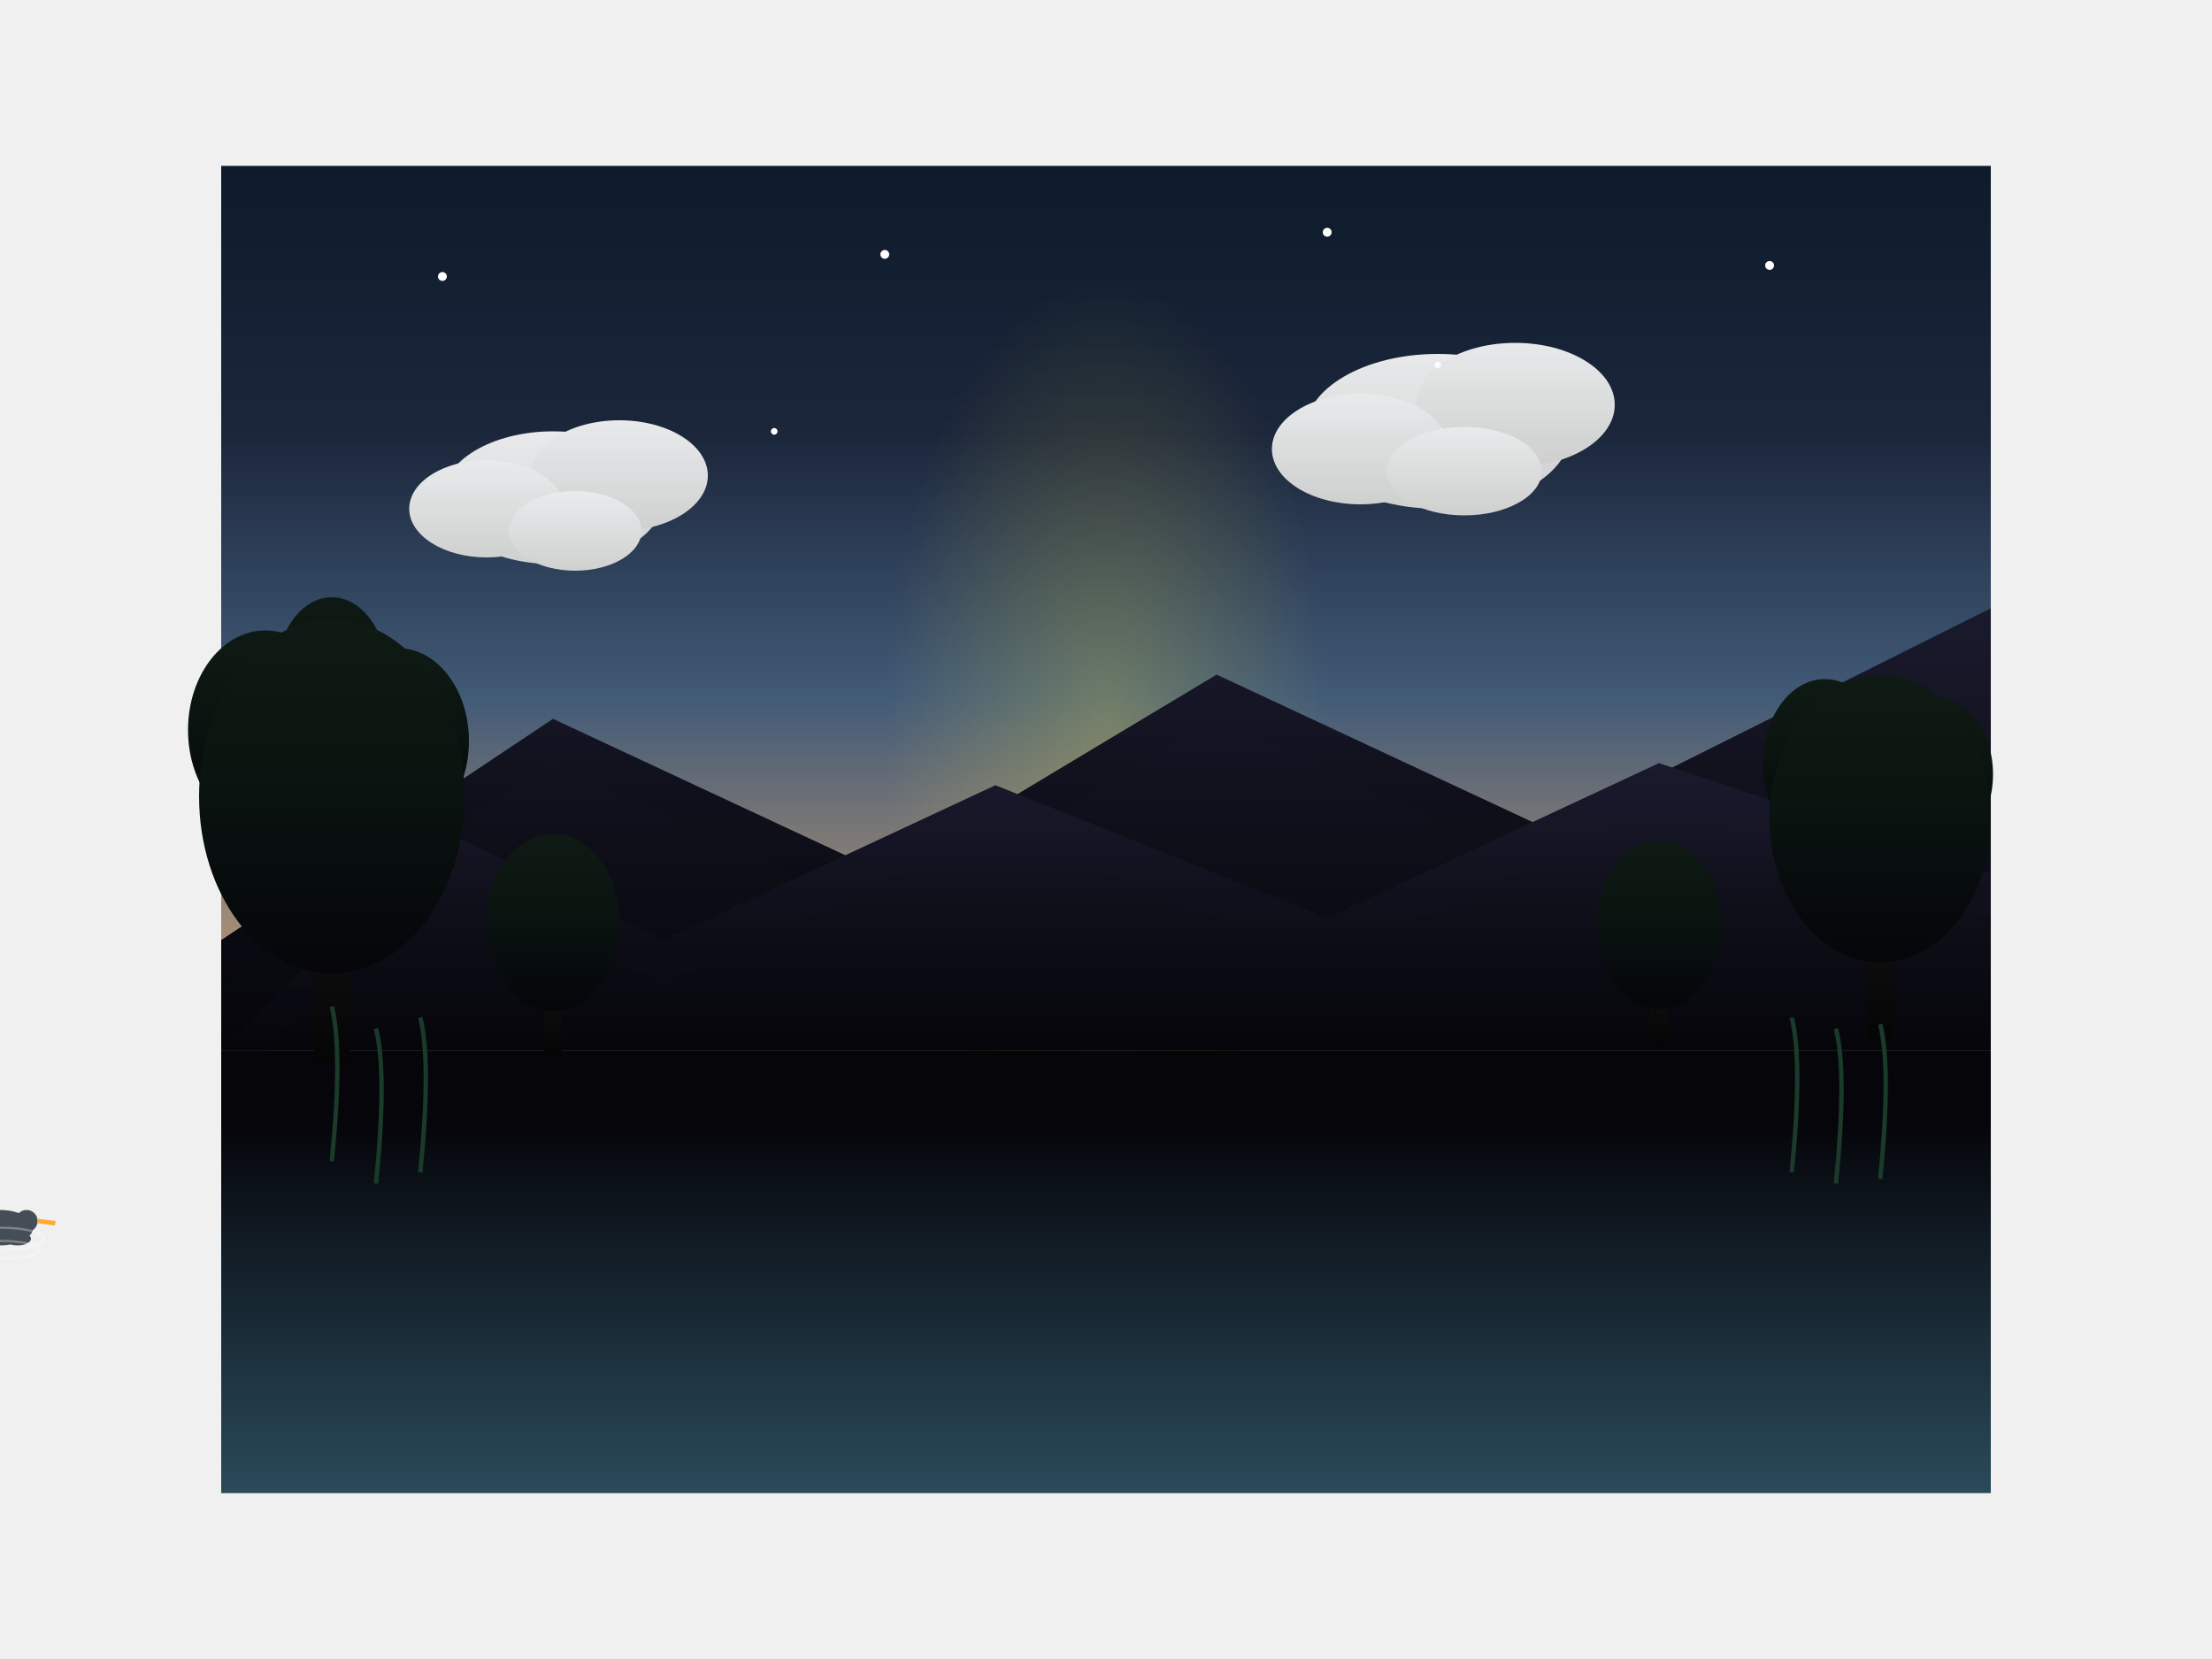
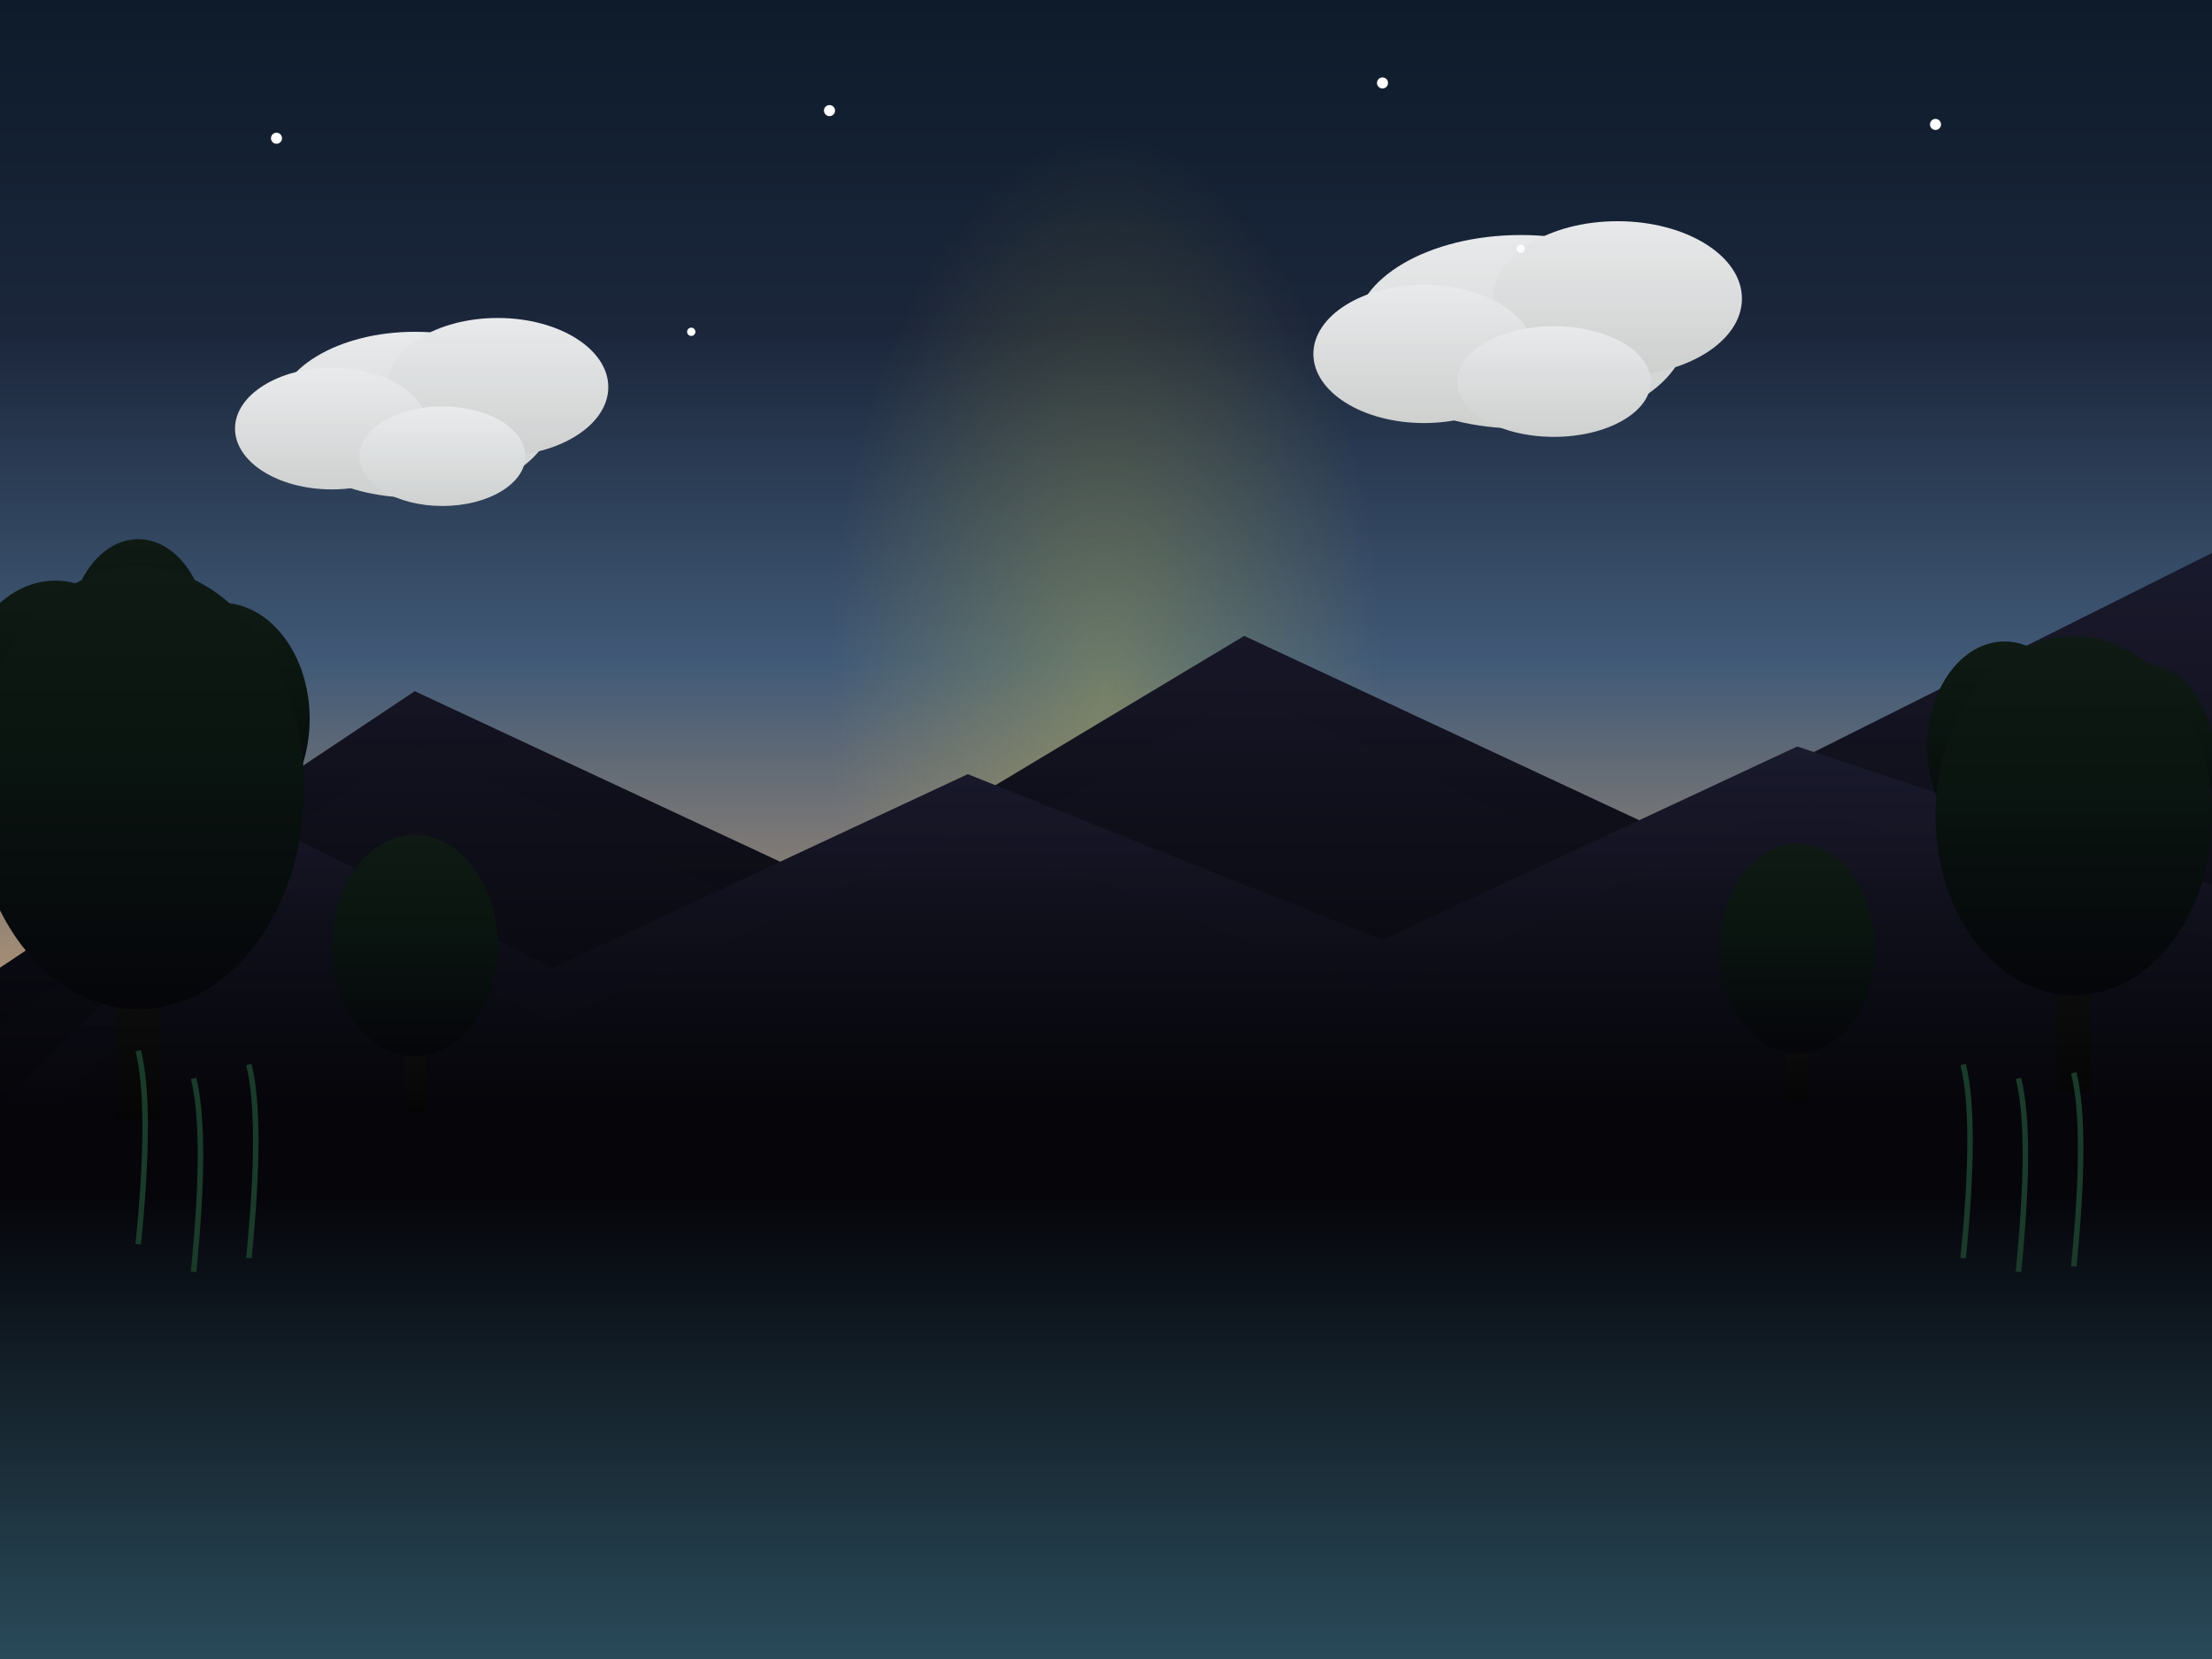
- <svg xmlns="http://www.w3.org/2000/svg" width="800" height="600" viewBox="-100 -50 1000 700">
+ <svg xmlns="http://www.w3.org/2000/svg" width="800" height="600" viewBox="0 0 800 600">
  <defs>
    <linearGradient id="skyGradient" x1="0%" y1="0%" x2="0%" y2="100%">
      <stop offset="0%" style="stop-color:#0D1B2A">
        <animate attributeName="stop-color" values="#0D1B2A;#1B263B;#415A77;#D4A574" dur="15s" fill="freeze" />
      </stop>
      <stop offset="30%" style="stop-color:#1B263B">
        <animate attributeName="stop-color" values="#1B263B;#415A77;#D4A574;#E8C89A" dur="15s" fill="freeze" />
      </stop>
      <stop offset="60%" style="stop-color:#415A77">
        <animate attributeName="stop-color" values="#415A77;#D4A574;#E8C89A;#F0D8A8" dur="15s" fill="freeze" />
      </stop>
      <stop offset="100%" style="stop-color:#D4A574">
        <animate attributeName="stop-color" values="#D4A574;#E8C89A;#F0D8A8;#FFC94D" dur="15s" fill="freeze" />
      </stop>
    </linearGradient>
    <radialGradient id="sunGradient" cx="50%" cy="50%" r="50%">
      <stop offset="0%" style="stop-color:#FFF9C4" />
      <stop offset="50%" style="stop-color:#FFEB3B" />
      <stop offset="100%" style="stop-color:#FFC107" />
    </radialGradient>
    <linearGradient id="waterGradient" x1="0%" y1="0%" x2="0%" y2="100%">
      <stop offset="0%" style="stop-color:#05050A">
        <animate attributeName="stop-color" values="#05050A;#1A1A2A;#2A2A3A;#3A3A4A" dur="15s" fill="freeze" />
      </stop>
      <stop offset="16%" style="stop-color:#05050A">
        <animate attributeName="stop-color" values="#05050A;#1A1A2A;#2A2A3A;#3A3A4A" dur="15s" fill="freeze" />
      </stop>
      <stop offset="100%" style="stop-color:#2A4A5A">
        <animate attributeName="stop-color" values="#2A4A5A;#3A5A6A;#4A6A7A;#5A7A8A" dur="15s" fill="freeze" />
      </stop>
    </linearGradient>
    <linearGradient id="mountainGradient" x1="0%" y1="0%" x2="0%" y2="100%">
      <stop offset="0%" style="stop-color:#1A1A2E">
        <animate attributeName="stop-color" values="#1A1A2E;#2D2D3A;#3D3D4A;#4A4A5A" dur="8s" fill="freeze" />
      </stop>
      <stop offset="50%" style="stop-color:#0F0F1A">
        <animate attributeName="stop-color" values="#0F0F1A;#1F1F2A;#2F2F3A;#3F3F4A" dur="8s" fill="freeze" />
      </stop>
      <stop offset="100%" style="stop-color:#05050A">
        <animate attributeName="stop-color" values="#05050A;#1A1A2A;#2A2A3A;#3A3A4A" dur="8s" fill="freeze" />
      </stop>
    </linearGradient>
    <linearGradient id="mountainTopGradient" x1="0%" y1="0%" x2="0%" y2="100%">
      <stop offset="0%" style="stop-color:#1A1A2E">
        <animate attributeName="stop-color" values="#1A1A2E;#3D3D4A;#5D4037;#6D4C41" dur="8s" fill="freeze" />
      </stop>
      <stop offset="50%" style="stop-color:#0F0F1A">
        <animate attributeName="stop-color" values="#0F0F1A;#2D2D3A;#4E342E;#5D4037" dur="8s" fill="freeze" />
      </stop>
      <stop offset="100%" style="stop-color:#05050A">
        <animate attributeName="stop-color" values="#05050A;#1A1A2A;#2A2A3A;#3A3A4A" dur="8s" fill="freeze" />
      </stop>
    </linearGradient>
    <linearGradient id="treeGradient" x1="0%" y1="0%" x2="0%" y2="100%">
      <stop offset="0%" style="stop-color:#0F1A15">
        <animate attributeName="stop-color" values="#0F1A15;#1A2F25;#2A4A35;#3A5A45" dur="8s" fill="freeze" />
      </stop>
      <stop offset="40%" style="stop-color:#0A1510">
        <animate attributeName="stop-color" values="#0A1510;#152520;#253A30;#354A40" dur="8s" fill="freeze" />
      </stop>
      <stop offset="100%" style="stop-color:#05050A" />
    </linearGradient>
    <linearGradient id="trunkGradient" x1="0%" y1="0%" x2="0%" y2="100%">
      <stop offset="0%" style="stop-color:#1A1A1A">
        <animate attributeName="stop-color" values="#1A1A1A;#3D3D3D;#5D4037;#795548" dur="8s" fill="freeze" />
      </stop>
      <stop offset="50%" style="stop-color:#0F0F0F">
        <animate attributeName="stop-color" values="#0F0F0F;#2D2D2D;#4E342E;#6D4C41" dur="8s" fill="freeze" />
      </stop>
      <stop offset="100%" style="stop-color:#050505" />
    </linearGradient>
    <linearGradient id="cloudGradient" x1="0%" y1="0%" x2="0%" y2="100%">
      <stop offset="0%" style="stop-color:#FFFFFF">
        <animate attributeName="stop-color" values="#FFFFFF;#FFE5B4;#FFB74D;#FF9800" dur="8s" fill="freeze" />
      </stop>
      <stop offset="100%" style="stop-color:#E0E1DD">
        <animate attributeName="stop-color" values="#E0E1DD;#FFCC80;#FFA726;#F57C00" dur="8s" fill="freeze" />
      </stop>
    </linearGradient>
    <radialGradient id="rayGradient" cx="50%" cy="50%" r="50%">
      <stop offset="0%" style="stop-color:#FFEB3B;stop-opacity:0.6" />
      <stop offset="100%" style="stop-color:#FFEB3B;stop-opacity:0" />
    </radialGradient>
  </defs>
  <rect x="0" y="0" width="800" height="400" fill="url(#skyGradient)" />
  <g fill="#FFFFFF" opacity="1">
    <circle cx="100" cy="50" r="2">
      <animate attributeName="opacity" values="1;0.8;0.6;0.4;0.2;0" dur="6s" fill="freeze" />
    </circle>
    <circle cx="300" cy="40" r="2">
      <animate attributeName="opacity" values="1;0.8;0.6;0.4;0.2;0" dur="7s" fill="freeze" />
    </circle>
    <circle cx="500" cy="30" r="2">
      <animate attributeName="opacity" values="1;0.8;0.6;0.4;0.2;0" dur="6.5s" fill="freeze" />
    </circle>
    <circle cx="700" cy="45" r="2">
      <animate attributeName="opacity" values="1;0.8;0.6;0.4;0.2;0" dur="6.2s" fill="freeze" />
    </circle>
    <circle cx="250" cy="120" r="1.5">
      <animate attributeName="opacity" values="1;0.8;0.6;0.4;0.2;0" dur="6.8s" fill="freeze" />
    </circle>
    <circle cx="550" cy="90" r="1.5">
      <animate attributeName="opacity" values="1;0.8;0.6;0.4;0.2;0" dur="5.8s" fill="freeze" />
    </circle>
  </g>
  <g transform="translate(400, 400)">
    <circle cx="0" cy="0" r="60" fill="url(#sunGradient)">
      <animate attributeName="cy" values="0;-150" dur="15s" fill="freeze" />
      <animate attributeName="r" values="60;70" dur="15s" fill="freeze" />
    </circle>
    <g opacity="0.4">
      <ellipse cx="0" cy="-150" rx="100" ry="200" fill="url(#rayGradient)">
        <animate attributeName="cy" values="0;-150" dur="15s" fill="freeze" />
        <animate attributeName="opacity" values="0;0.4" dur="15s" fill="freeze" />
      </ellipse>
    </g>
  </g>
  <path d="M 0 350 L 150 250 L 300 320 L 450 230 L 600 300 L 800 200 L 800 400 L 0 400 Z" fill="url(#mountainGradient)" />
  <path d="M 0 350 L 150 250 L 300 320 L 450 230 L 600 300 L 800 200 L 800 220 L 600 320 L 450 250 L 300 340 L 150 270 L 0 370 Z" fill="url(#mountainTopGradient)" opacity="0.3" />
  <path d="M 0 400 L 100 300 L 200 350 L 350 280 L 500 340 L 650 270 L 800 320 L 800 400 L 0 400 Z" fill="url(#mountainGradient)" />
  <path d="M 0 400 L 100 300 L 200 350 L 350 280 L 500 340 L 650 270 L 800 320 L 800 340 L 650 290 L 500 360 L 350 300 L 200 370 L 100 320 L 0 420 Z" fill="url(#mountainTopGradient)" opacity="0.3" />
  <g fill="url(#cloudGradient)" opacity="0.9">
    <g transform="translate(150, 150)">
      <animateTransform attributeName="transform" type="translate" values="150,150; 170,145; 150,150; 130,155; 150,150" dur="30s" repeatCount="indefinite" />
      <ellipse cx="0" cy="0" rx="50" ry="30">
        <animate attributeName="rx" values="50;55;50" dur="8s" repeatCount="indefinite" />
      </ellipse>
      <ellipse cx="30" cy="-10" rx="40" ry="25">
        <animate attributeName="rx" values="40;45;40" dur="8s" repeatCount="indefinite" />
      </ellipse>
      <ellipse cx="-30" cy="5" rx="35" ry="22">
        <animate attributeName="rx" values="35;40;35" dur="8s" repeatCount="indefinite" />
      </ellipse>
      <ellipse cx="10" cy="15" rx="30" ry="18">
        <animate attributeName="rx" values="30;35;30" dur="8s" repeatCount="indefinite" />
      </ellipse>
    </g>
    <g transform="translate(550, 120)">
      <animateTransform attributeName="transform" type="translate" values="550,120; 530,115; 550,120; 570,125; 550,120" dur="35s" repeatCount="indefinite" />
      <ellipse cx="0" cy="0" rx="60" ry="35">
        <animate attributeName="rx" values="60;65;60" dur="9s" repeatCount="indefinite" />
      </ellipse>
      <ellipse cx="35" cy="-12" rx="45" ry="28">
        <animate attributeName="rx" values="45;50;45" dur="9s" repeatCount="indefinite" />
      </ellipse>
      <ellipse cx="-35" cy="8" rx="40" ry="25">
        <animate attributeName="rx" values="40;45;40" dur="9s" repeatCount="indefinite" />
      </ellipse>
      <ellipse cx="12" cy="18" rx="35" ry="20">
        <animate attributeName="rx" values="35;40;35" dur="9s" repeatCount="indefinite" />
      </ellipse>
    </g>
  </g>
  <rect x="0" y="400" width="800" height="200" fill="url(#waterGradient)" />
  <g transform="translate(400, 400)" opacity="0">
    <ellipse cx="0" cy="50" rx="80" ry="150" fill="#FFEB3B" opacity="0.3">
      <animate attributeName="cy" values="50;100" dur="15s" fill="freeze" />
      <animate attributeName="opacity" values="0;0.3" begin="7.5s" dur="7.5s" fill="freeze" />
    </ellipse>
    <g stroke="#FFEB3B" stroke-width="2" fill="none" opacity="0.4">
      <ellipse cx="0" cy="50" rx="60" ry="10">
        <animate attributeName="cy" values="50;100" dur="15s" fill="freeze" />
        <animate attributeName="rx" values="60;80" dur="15s" fill="freeze" />
        <animate attributeName="opacity" values="0;0.4" begin="7.5s" dur="7.5s" fill="freeze" />
      </ellipse>
      <ellipse cx="0" cy="70" rx="70" ry="12">
        <animate attributeName="cy" values="70;120" dur="15s" fill="freeze" />
        <animate attributeName="rx" values="70;90" dur="15s" fill="freeze" />
        <animate attributeName="opacity" values="0;0.4" begin="7.5s" dur="7.5s" fill="freeze" />
      </ellipse>
      <ellipse cx="0" cy="90" rx="80" ry="14">
        <animate attributeName="cy" values="90;140" dur="15s" fill="freeze" />
        <animate attributeName="rx" values="80;100" dur="15s" fill="freeze" />
        <animate attributeName="opacity" values="0;0.4" begin="7.5s" dur="7.5s" fill="freeze" />
      </ellipse>
    </g>
  </g>
  <g>
    <g transform="translate(50, 405)">
      <rect x="-8" y="-120" width="16" height="120" fill="url(#trunkGradient)" />
      <ellipse cx="-30" cy="-150" rx="35" ry="45" fill="url(#treeGradient)" />
      <ellipse cx="30" cy="-145" rx="32" ry="42" fill="url(#treeGradient)" />
      <ellipse cx="0" cy="-175" rx="25" ry="35" fill="url(#treeGradient)" />
      <ellipse cx="0" cy="-120" rx="60" ry="80" fill="url(#treeGradient)" />
    </g>
    <g transform="translate(750, 395)">
      <rect x="-6" y="-100" width="12" height="100" fill="url(#trunkGradient)" />
      <ellipse cx="-25" cy="-125" rx="28" ry="38" fill="url(#treeGradient)" />
      <ellipse cx="25" cy="-120" rx="26" ry="35" fill="url(#treeGradient)" />
      <ellipse cx="0" cy="-100" rx="50" ry="65" fill="url(#treeGradient)" />
    </g>
    <g transform="translate(150, 402)">
      <rect x="-4" y="-60" width="8" height="60" fill="url(#trunkGradient)" />
      <ellipse cx="0" cy="-60" rx="30" ry="40" fill="url(#treeGradient)" />
    </g>
    <g transform="translate(650, 398)">
      <rect x="-4" y="-55" width="8" height="55" fill="url(#trunkGradient)" />
      <ellipse cx="0" cy="-55" rx="28" ry="38" fill="url(#treeGradient)" />
    </g>
  </g>
  <g>
    <g transform="translate(-100, 480)" fill="#1A252F" opacity="0.8">
      <ellipse cx="0" cy="0" rx="15" ry="8" />
      <circle cx="12" cy="-3" r="5" />
      <path d="M 17 -3 L 25 -2" stroke="#FF9800" stroke-width="2" />
      <ellipse cx="-8" cy="5" rx="6" ry="3" />
      <ellipse cx="8" cy="5" rx="6" ry="3" />
      <animateTransform attributeName="transform" type="translate" values="-100,480; 100,480; 200,475; 300,480; 400,475; 500,480; 600,475; 700,480; 800,475; 900,480; 1000,475" dur="20s" repeatCount="indefinite" />
    </g>
    <g stroke="#FFFFFF" stroke-width="1" fill="none" opacity="0.3">
      <ellipse cx="-100" cy="485" rx="20" ry="5">
        <animate attributeName="cx" values="-100;100;200;300;400;500;600;700;800;900;1000" dur="20s" repeatCount="indefinite" />
        <animate attributeName="rx" values="20;25;30;35;40;45;50;55;60;65" dur="20s" repeatCount="indefinite" />
        <animate attributeName="opacity" values="0.3;0.25;0.2;0.15;0.1;0.05;0;0;0;0" dur="20s" repeatCount="indefinite" />
      </ellipse>
      <ellipse cx="-100" cy="490" rx="18" ry="4">
        <animate attributeName="cx" values="-100;100;200;300;400;500;600;700;800;900;1000" dur="20s" repeatCount="indefinite" />
        <animate attributeName="rx" values="18;23;28;33;38;43;48;53;58;63" dur="20s" repeatCount="indefinite" />
        <animate attributeName="opacity" values="0.3;0.25;0.2;0.15;0.1;0.05;0;0;0;0" dur="20s" repeatCount="indefinite" />
      </ellipse>
    </g>
  </g>
  <g stroke="#1A3A2A" stroke-width="2" fill="none">
    <path d="M 50 450 Q 55 400 50 380">
      <animate attributeName="d" values="M 50 450 Q 55 400 50 380; M 50 450 Q 53 400 50 380; M 50 450 Q 57 400 50 380; M 50 450 Q 55 400 50 380" dur="4s" repeatCount="indefinite" />
      <animate attributeName="stroke" values="#0A1A10;#1A2A20;#2A3A30;#3A4A40" dur="8s" fill="freeze" />
    </path>
    <path d="M 70 460 Q 75 410 70 390">
      <animate attributeName="d" values="M 70 460 Q 75 410 70 390; M 70 460 Q 73 410 70 390; M 70 460 Q 77 410 70 390; M 70 460 Q 75 410 70 390" dur="4.5s" repeatCount="indefinite" />
      <animate attributeName="stroke" values="#0A1A10;#1A2A20;#2A3A30;#3A4A40" dur="8s" fill="freeze" />
    </path>
    <path d="M 90 455 Q 95 405 90 385">
      <animate attributeName="d" values="M 90 455 Q 95 405 90 385; M 90 455 Q 93 405 90 385; M 90 455 Q 97 405 90 385; M 90 455 Q 95 405 90 385" dur="3.8s" repeatCount="indefinite" />
      <animate attributeName="stroke" values="#0A1A10;#1A2A20;#2A3A30;#3A4A40" dur="8s" fill="freeze" />
    </path>
    <path d="M 710 455 Q 715 405 710 385">
      <animate attributeName="d" values="M 710 455 Q 715 405 710 385; M 710 455 Q 713 405 710 385; M 710 455 Q 717 405 710 385; M 710 455 Q 715 405 710 385" dur="4.2s" repeatCount="indefinite" />
      <animate attributeName="stroke" values="#0A1A10;#1A2A20;#2A3A30;#3A4A40" dur="8s" fill="freeze" />
    </path>
    <path d="M 730 460 Q 735 410 730 390">
      <animate attributeName="d" values="M 730 460 Q 735 410 730 390; M 730 460 Q 733 410 730 390; M 730 460 Q 737 410 730 390; M 730 460 Q 735 410 730 390" dur="4.7s" repeatCount="indefinite" />
      <animate attributeName="stroke" values="#0A1A10;#1A2A20;#2A3A30;#3A4A40" dur="8s" fill="freeze" />
    </path>
    <path d="M 750 458 Q 755 408 750 388">
      <animate attributeName="d" values="M 750 458 Q 755 408 750 388; M 750 458 Q 753 408 750 388; M 750 458 Q 757 408 750 388; M 750 458 Q 755 408 750 388" dur="4.3s" repeatCount="indefinite" />
      <animate attributeName="stroke" values="#0A1A10;#1A2A20;#2A3A30;#3A4A40" dur="8s" fill="freeze" />
    </path>
  </g>
</svg>
